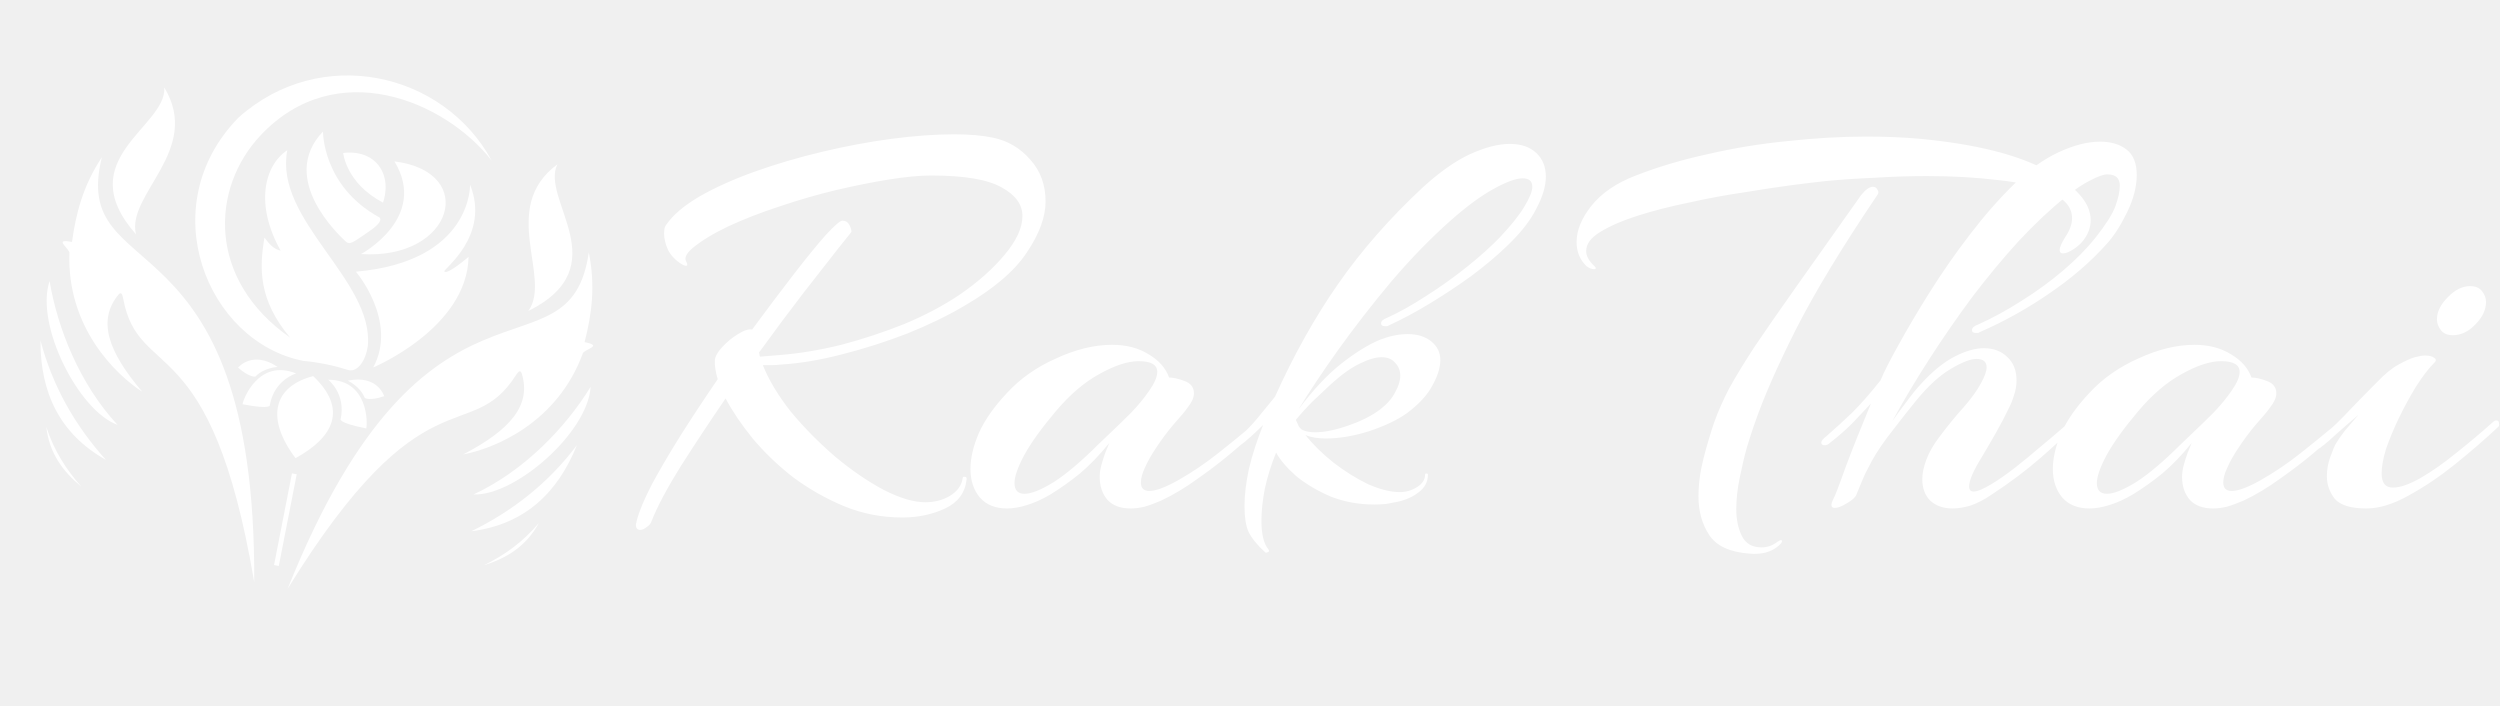
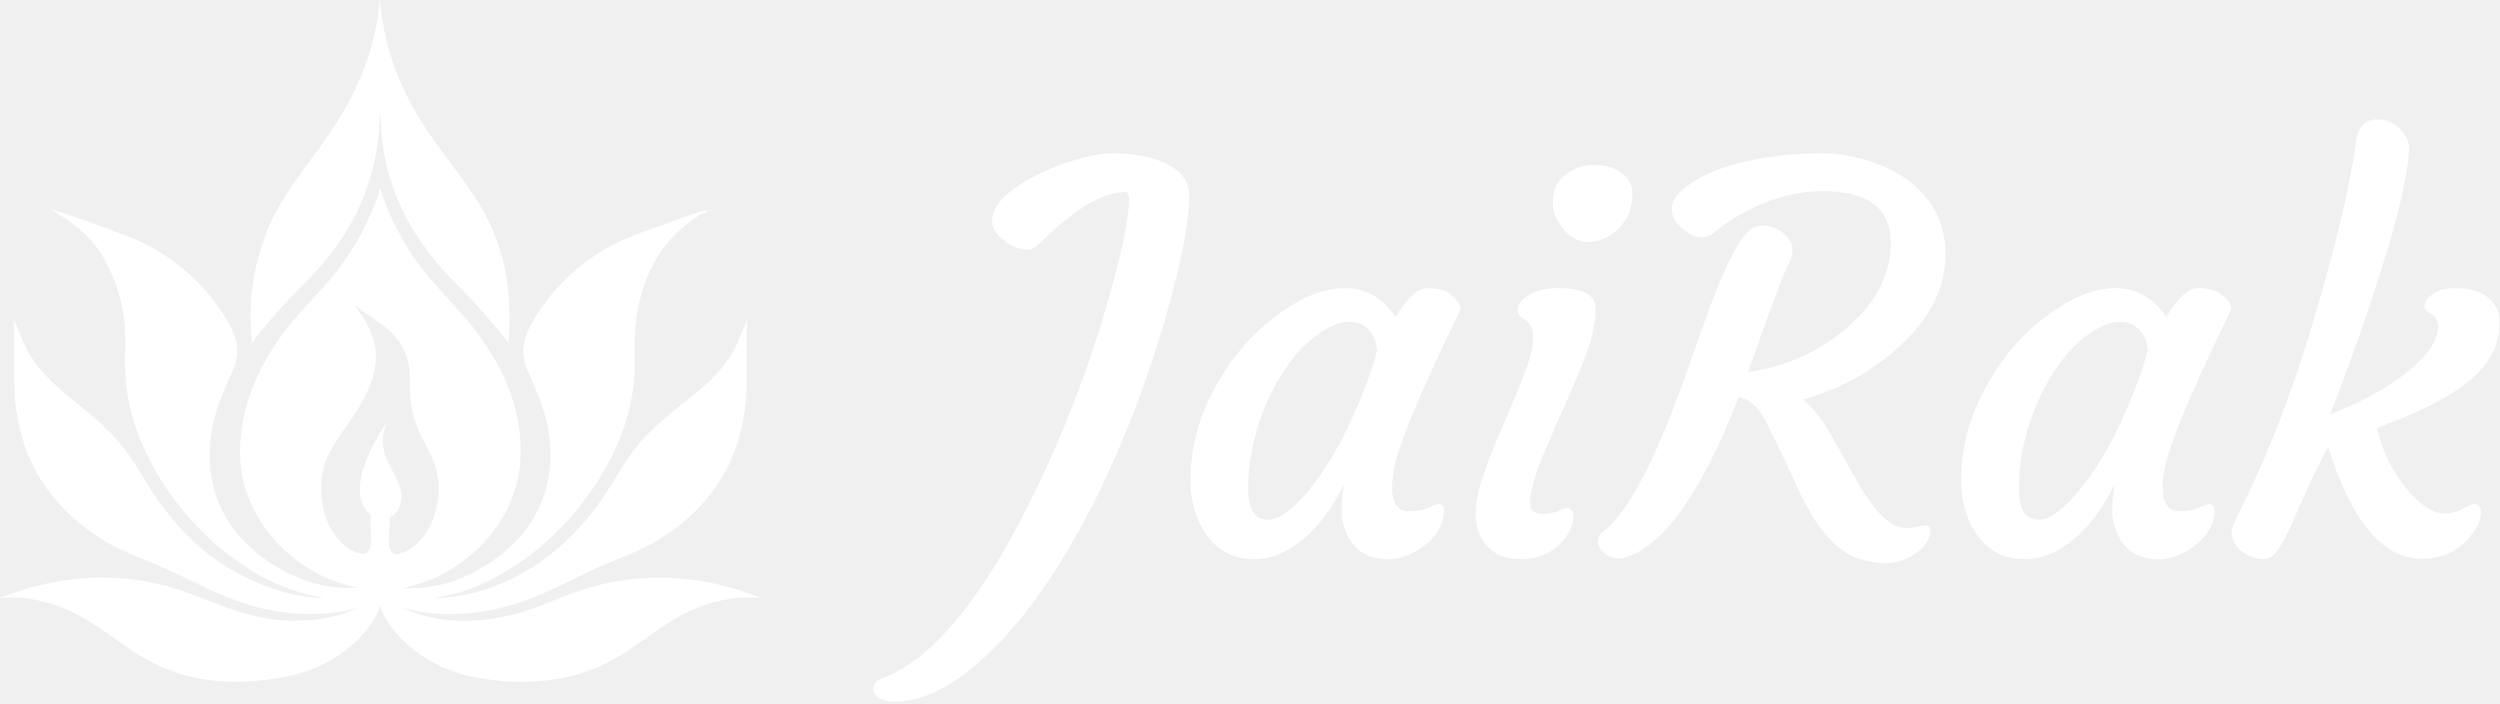
- <svg xmlns="http://www.w3.org/2000/svg" width="1329" height="375" viewBox="0 0 1329 375" fill="none">
-   <g clip-path="url(#clip0_80_301)">
-     <path fill-rule="evenodd" clip-rule="evenodd" d="M261.361 85.335C236.219 53.326 178.595 29.463 138.624 71.836C111.981 100.061 110.009 148.548 154.23 179.479C137.329 159.35 137.83 142.623 140.576 126.335C143.594 130.275 145.524 132.327 149.202 133.265C135.479 108.805 140.407 88.062 152.723 79.836C145.527 117.032 198.628 148.751 195.558 183.841C194.499 191.5 190.292 197.743 185.45 196.797C177.769 194.349 169.727 192.632 161.282 191.855C109.918 181.817 80.712 109.464 126.832 62.466C170.52 23.442 235.802 38.313 261.361 85.335Z" fill="white" />
-     <path fill-rule="evenodd" clip-rule="evenodd" d="M171.707 69.925C171.707 69.925 171.359 98.919 201.621 115.54C201.621 115.54 204.868 117.195 195.976 123.178C187.085 129.16 186.011 130.553 183.378 127.999C180.745 125.445 147.631 95.083 171.707 69.925Z" fill="white" />
-     <path fill-rule="evenodd" clip-rule="evenodd" d="M182.442 81.347C182.442 81.347 183.958 97.448 203.592 107.695C203.592 107.695 208.016 96.614 201.205 87.854C194.379 79.164 182.442 81.347 182.442 81.347Z" fill="white" />
-     <path fill-rule="evenodd" clip-rule="evenodd" d="M209.693 85.798C254.56 91.435 240.732 138.334 191.907 135.056C191.991 134.999 227.872 115.79 209.693 85.798Z" fill="white" />
-     <path fill-rule="evenodd" clip-rule="evenodd" d="M249.892 98.17C249.892 98.17 251.097 138.976 189.2 144.432C189.2 144.432 211.668 170.747 198.414 195.325C198.414 195.325 248.309 174.485 249.095 136.545C249.095 136.545 237.626 146.394 236.215 144.298C235.495 143.137 260.81 125.433 249.892 98.17Z" fill="white" />
-     <path fill-rule="evenodd" clip-rule="evenodd" d="M166.478 199.936C145.834 205.297 140.732 221.708 157.08 243.549C177.629 232.342 184.797 217.282 166.478 199.936Z" fill="white" />
-     <path fill-rule="evenodd" clip-rule="evenodd" d="M174.479 201.864C174.479 201.864 183.906 209.169 181.133 222.611C181.133 222.611 178.913 224.654 194.701 227.739C195.432 225.115 195.89 201.897 174.479 201.864Z" fill="white" />
-     <path fill-rule="evenodd" clip-rule="evenodd" d="M184.871 202.365C184.871 202.365 191.376 205.239 193.928 211.565C193.928 211.565 196.502 213.306 204.244 210.594C204.188 210.511 200.673 199.044 184.871 202.365Z" fill="white" />
-     <path fill-rule="evenodd" clip-rule="evenodd" d="M157.428 198.531C157.428 198.531 145.944 201.75 143.452 215.247C143.452 215.247 144.74 217.975 128.952 214.89C129.262 212.183 137.509 190.487 157.428 198.531Z" fill="white" />
-     <path fill-rule="evenodd" clip-rule="evenodd" d="M147.611 195.083C147.611 195.083 140.503 195.296 135.757 200.196C135.757 200.196 132.717 200.84 126.565 195.413C126.649 195.357 134.222 186.057 147.611 195.083Z" fill="white" />
-     <path fill-rule="evenodd" clip-rule="evenodd" d="M296.299 87.356C287.086 106.168 328.537 141.582 280.841 165.329C293.691 147.664 264.964 110.512 296.299 87.356Z" fill="white" />
-     <path fill-rule="evenodd" clip-rule="evenodd" d="M313.01 134.178C302.629 205.932 227.194 127.458 152.901 313.019C225.42 195.431 249.795 237.706 274.234 199.509C275.168 198.089 276.575 196.106 277.343 198.514C282.578 215.342 271.418 228.457 246.195 241.591C262.615 238.463 296.348 225.026 309.937 187.549C312.226 185.156 320.297 183.747 310.754 181.881C314.531 167.397 316.637 152.149 313.01 134.178Z" fill="white" />
-     <path fill-rule="evenodd" clip-rule="evenodd" d="M313.985 205.602C312.467 230.143 273.622 263.776 251.729 262.848C278.652 250.338 300.718 227.264 313.985 205.602Z" fill="white" />
-     <path fill-rule="evenodd" clip-rule="evenodd" d="M306.677 236.659C296.331 262.388 278.54 278.868 250.526 282.424C272.675 271.603 291.622 256.66 306.677 236.659Z" fill="white" />
-     <path fill-rule="evenodd" clip-rule="evenodd" d="M286.417 278.076C279.699 290.457 269.295 296.726 257.267 300.494C268.068 295.176 277.951 288.221 286.417 278.076Z" fill="white" />
-     <path fill-rule="evenodd" clip-rule="evenodd" d="M87.332 46.516C88.785 67.412 36.98 84.602 72.296 124.571C66.972 103.355 107.573 79.752 87.332 46.516Z" fill="white" />
-     <path fill-rule="evenodd" clip-rule="evenodd" d="M54.152 83.588C36.754 153.97 136.183 109.671 135.148 309.55C112.235 173.311 73.738 203.298 65.478 158.71C65.148 157.043 64.591 154.676 62.973 156.618C51.787 170.238 57.188 186.589 75.611 208.252C61.577 199.173 35.385 174.024 36.905 134.188C35.685 131.109 28.739 126.766 38.282 128.631C40.306 113.803 44.026 98.871 54.152 83.588Z" fill="white" />
-     <path fill-rule="evenodd" clip-rule="evenodd" d="M26.357 149.389C18.524 172.696 41.849 218.479 62.48 225.862C42.318 204.15 30.563 174.466 26.357 149.389Z" fill="white" />
-     <path fill-rule="evenodd" clip-rule="evenodd" d="M21.505 180.926C21.404 208.657 31.681 230.622 56.295 244.465C39.78 226.087 27.852 205.11 21.505 180.926Z" fill="white" />
-     <path fill-rule="evenodd" clip-rule="evenodd" d="M24.612 226.91C26.174 240.909 33.453 250.634 43.177 258.653C35.243 249.673 28.636 239.496 24.612 226.91Z" fill="white" />
-     <path d="M157.735 252.126L155.209 251.632L145.68 300.391L148.206 300.885L157.735 252.126Z" fill="white" />
-   </g>
-   <path d="M340.426 281.7C338.826 281.7 338.026 280.8 338.026 279C338.026 278.6 338.126 278.2 338.326 277.8C338.326 277.4 338.426 276.9 338.626 276.3C339.826 271.7 342.426 265.5 346.426 257.7C350.626 249.9 355.726 241.2 361.726 231.6C367.926 221.8 374.526 211.8 381.526 201.6C380.326 197.4 379.826 194 380.026 191.4C380.226 189.4 381.526 187.1 383.926 184.5C386.526 181.7 389.326 179.4 392.326 177.6C395.526 175.6 398.026 174.8 399.826 175.2C407.626 164.6 414.926 154.9 421.726 146.1C428.526 137.3 434.226 130.3 438.826 125.1C443.626 119.9 446.626 117.3 447.826 117.3C449.426 117.3 450.626 118 451.426 119.4C452.226 120.8 452.626 122.1 452.626 123.3C452.626 123.3 450.226 126.3 445.426 132.3C440.826 138.1 434.726 145.9 427.126 155.7C419.726 165.3 411.826 175.9 403.426 187.5C403.626 187.7 403.726 188 403.726 188.4C403.726 188.8 403.826 189.2 404.026 189.6L414.826 188.7C425.026 187.9 435.826 186.1 447.226 183.3C458.626 180.3 469.826 176.6 480.826 172.2C491.826 167.6 501.626 162.4 510.226 156.6C519.826 150 527.726 143 533.926 135.6C540.326 128 543.526 121.1 543.526 114.9C543.526 108.7 539.826 103.6 532.426 99.6C525.026 95.4 512.526 93.3 494.926 93.3C488.926 93.3 481.526 94 472.726 95.4C463.926 96.8 454.426 98.7 444.226 101.1C434.226 103.5 424.226 106.4 414.226 109.8C404.426 113 395.426 116.5 387.226 120.3C379.226 124.1 372.826 128 368.026 132C364.826 134.8 363.726 137.1 364.726 138.9C365.126 139.5 365.326 140.1 365.326 140.7C365.326 141.1 365.126 141.3 364.726 141.3C364.126 141.3 363.326 141 362.326 140.4C359.126 138.4 356.726 135.9 355.126 132.9C353.726 129.7 353.026 126.8 353.026 124.2C353.026 121.8 353.426 120.2 354.226 119.4C357.826 114.2 363.726 109.2 371.926 104.4C380.326 99.6 390.126 95.2 401.326 91.2C412.526 87.2 424.426 83.7 437.026 80.7C449.626 77.7 461.926 75.4 473.926 73.8C486.126 72.2 497.226 71.4 507.226 71.4C515.426 71.4 522.326 72 527.926 73.2C535.726 74.8 542.326 78.7 547.726 84.9C553.126 90.9 555.826 98.3 555.826 107.1C555.826 115.3 552.526 124.3 545.926 134.1C539.526 143.9 528.426 153.4 512.626 162.6C503.826 167.8 493.726 172.7 482.326 177.3C470.926 181.7 459.326 185.4 447.526 188.4C435.926 191.4 425.126 193.2 415.126 193.8C413.526 194 411.926 194.1 410.326 194.1C408.726 194.1 407.126 194.1 405.526 194.1C408.726 202.1 413.726 210.4 420.526 219C427.526 227.4 435.326 235.3 443.926 242.7C452.526 249.9 461.126 255.8 469.726 260.4C478.326 264.8 485.726 267 491.926 267C496.726 267 501.026 265.9 504.826 263.7C508.826 261.3 511.126 258.2 511.726 254.4C511.726 253.6 512.126 253.3 512.926 253.5C513.726 253.5 514.026 254 513.826 255C513.026 262 509.226 267.1 502.426 270.3C495.626 273.5 488.026 275.1 479.626 275.1C468.826 275.1 458.526 273.1 448.726 269.1C439.126 265.1 430.126 260 421.726 253.8C413.526 247.4 406.326 240.5 400.126 233.1C394.126 225.7 389.326 218.6 385.726 211.8C377.126 224.4 369.126 236.5 361.726 248.1C354.526 259.7 349.426 269.3 346.426 276.9C346.026 278.3 345.126 279.4 343.726 280.2C342.526 281.2 341.426 281.7 340.426 281.7ZM535.4 270.3C529.2 270.3 524.4 268.4 521 264.6C517.6 260.6 515.9 255.5 515.9 249.3C515.9 243.5 517.4 237.1 520.4 230.1C523.6 223.1 528.6 216 535.4 208.8C542.4 201.2 551.1 195.1 561.5 190.5C571.9 185.7 581.8 183.3 591.2 183.3C598.8 183.3 605.3 185 610.7 188.4C616.1 191.6 619.7 195.7 621.5 200.7C623.7 200.7 626.4 201.3 629.6 202.5C633 203.7 634.7 205.9 634.7 209.1C634.7 211.3 633.6 213.8 631.4 216.6C630 218.6 627.5 221.6 623.9 225.6C620.5 229.6 617.3 233.9 614.3 238.5C611.9 242.1 610 245.5 608.6 248.7C607.2 251.7 606.5 254.3 606.5 256.5C606.5 259.5 608 261 611 261C614.4 261 619.5 259.1 626.3 255.3C633.7 251.1 640.8 246.3 647.6 240.9C654.4 235.5 659.7 231.2 663.5 228C664.5 227.2 665.2 226.8 665.6 226.8C666.4 226.8 666.8 227.3 666.8 228.3C666.8 229.5 666.3 230.6 665.3 231.6C663.5 233.2 660 236.2 654.8 240.6C649.6 245 643.6 249.6 636.8 254.4C630.2 259.2 623.7 263.1 617.3 266.1C614.1 267.5 611.1 268.6 608.3 269.4C605.7 270 603.3 270.3 601.1 270.3C595.7 270.3 591.6 268.8 588.8 265.8C586 262.6 584.6 258.5 584.6 253.5C584.6 251.5 584.9 249.4 585.5 247.2C586.1 245 586.8 242.8 587.6 240.6L589.7 235.5C584.5 241.9 579.3 247.3 574.1 251.7C568.9 255.9 563.7 259.6 558.5 262.8C554.1 265.4 549.9 267.3 545.9 268.5C542.1 269.7 538.6 270.3 535.4 270.3ZM544.7 262.5C548.3 262.5 553.5 260.4 560.3 256.2C567.1 251.8 575 245.1 584 236.1C585.2 234.9 587.4 232.8 590.6 229.8C594 226.6 597.6 223.1 601.4 219.3C605.2 215.3 608.4 211.4 611 207.6C613.8 203.6 615.2 200.3 615.2 197.7C615.2 193.9 611.9 192 605.3 192C599.5 192 592.5 194.3 584.3 198.9C576.3 203.3 568.6 209.9 561.2 218.7C553.6 227.7 548 235.5 544.4 242.1C541 248.5 539.3 253.4 539.3 256.8C539.3 260.6 541.1 262.5 544.7 262.5ZM672.676 293.7C668.276 289.7 665.276 286 663.676 282.6C662.276 279.4 661.576 274.9 661.576 269.1C661.576 263.1 662.376 256.4 663.976 249C665.776 241.6 668.276 233.9 671.476 225.9C669.476 227.9 667.376 229.9 665.176 231.9C662.976 233.9 660.776 235.7 658.576 237.3C657.976 237.9 657.376 238.2 656.776 238.2C656.176 238.2 655.876 237.9 655.876 237.3C655.876 235.9 657.076 234 659.476 231.6C662.676 228.8 665.676 225.7 668.476 222.3C671.276 218.9 674.376 215.1 677.776 210.9C687.776 188.7 698.976 168.7 711.376 150.9C723.776 133.1 738.776 116 756.376 99.6C765.376 91.4 773.776 85.5 781.576 81.9C789.576 78.3 796.576 76.5 802.576 76.5C808.576 76.5 813.276 78.1 816.676 81.3C820.076 84.5 821.776 88.7 821.776 93.9C821.776 98.9 820.076 104.6 816.676 111C813.476 117.4 808.176 124.1 800.776 131.1C795.576 136.1 789.376 141.3 782.176 146.7C774.976 151.9 767.576 156.8 759.976 161.4C752.376 166 745.276 169.8 738.676 172.8C738.276 173 737.876 173.2 737.476 173.4C737.076 173.4 736.676 173.4 736.276 173.4C734.876 173.4 734.176 172.9 734.176 171.9C734.176 170.7 735.276 169.7 737.476 168.9C743.676 166.1 750.476 162.3 757.876 157.5C765.476 152.7 772.776 147.5 779.776 141.9C786.776 136.3 792.676 131 797.476 126C803.476 119.6 807.776 114.2 810.376 109.8C813.176 105.2 814.576 101.7 814.576 99.3C814.576 96.3 812.876 94.8 809.476 94.8C805.876 94.8 800.676 96.7 793.876 100.5C787.276 104.1 779.676 109.7 771.076 117.3C760.476 126.7 749.976 137.5 739.576 149.7C729.376 161.9 719.976 174 711.376 186C702.976 197.8 695.976 208.3 690.376 217.5C698.176 207.1 705.776 199 713.176 193.2C720.576 187.4 727.376 183.2 733.576 180.6C738.776 178.6 743.676 177.6 748.276 177.6C753.476 177.6 757.676 178.9 760.876 181.5C764.076 184.1 765.676 187.4 765.676 191.4C765.676 195.4 764.276 199.9 761.476 204.9C758.876 209.9 754.376 214.8 747.976 219.6C742.976 223.2 736.276 226.4 727.876 229.2C719.676 231.8 711.976 233.1 704.776 233.1C700.576 233.1 696.976 232.5 693.976 231.3C697.976 236.3 702.976 241.2 708.976 246C714.976 250.6 721.076 254.4 727.276 257.4C733.676 260.2 739.276 261.6 744.076 261.6C747.476 261.6 750.576 260.7 753.376 258.9C756.176 257.1 757.576 254.9 757.576 252.3C757.576 251.9 757.776 251.7 758.176 251.7C758.776 251.7 759.076 251.9 759.076 252.3C759.076 256.1 757.476 259.2 754.276 261.6C751.276 264 747.576 265.7 743.176 266.7C741.176 267.1 739.076 267.5 736.876 267.9C734.876 268.1 732.776 268.2 730.576 268.2C722.376 268.2 714.676 266.8 707.476 264C700.476 261 694.376 257.4 689.176 253.2C684.176 248.8 680.576 244.6 678.376 240.6C675.776 247 673.776 253.4 672.376 259.8C671.176 266 670.576 271.7 670.576 276.9C670.576 283.9 671.776 288.9 674.176 291.9C674.776 292.7 674.776 293.2 674.176 293.4C673.576 293.8 673.076 293.9 672.676 293.7ZM699.076 229.8C704.076 229.8 709.976 228.6 716.776 226.2C723.776 223.8 729.476 220.9 733.876 217.5C737.476 214.7 740.076 211.7 741.676 208.5C743.476 205.3 744.376 202.4 744.376 199.8C744.376 197 743.476 194.7 741.676 192.9C740.076 190.9 737.676 189.9 734.476 189.9C731.276 189.9 727.476 191 723.076 193.2C718.676 195.2 713.576 198.8 707.776 204C704.576 207 701.276 210.1 697.876 213.3C694.676 216.5 691.676 219.8 688.876 223.2C689.276 224.2 689.776 225.3 690.376 226.5C690.976 227.5 691.676 228.2 692.476 228.6C693.276 229 694.276 229.3 695.476 229.5C696.676 229.7 697.876 229.8 699.076 229.8ZM847.41 143.1C846.21 143.1 844.91 142.6 843.51 141.6C839.91 138.2 838.11 133.9 838.11 128.7C838.11 122.5 840.71 116.1 845.91 109.5C851.31 102.7 859.21 97.3 869.61 93.3C881.41 88.7 894.21 84.9 908.01 81.9C921.81 78.7 935.91 76.4 950.31 75C964.91 73.4 978.91 72.6 992.31 72.6C997.31 72.6 1002.21 72.7 1007.01 72.9C1011.81 73.1 1016.41 73.4 1020.81 73.8C1050.21 76.6 1072.61 82.2 1088.01 90.6C1103.61 99 1111.41 107.8 1111.41 117C1111.41 120.8 1110.11 124.4 1107.51 127.8C1106.31 129.4 1104.51 131 1102.11 132.6C1099.91 134 1098.11 134.7 1096.71 134.7C1095.51 134.7 1094.91 134.1 1094.91 132.9C1094.91 131.5 1095.91 129.2 1097.91 126C1100.31 122.4 1101.51 119.1 1101.51 116.1C1101.51 110.3 1097.81 105.8 1090.41 102.6C1083.21 99.2 1073.71 96.9 1061.91 95.7C1050.31 94.3 1037.81 93.6 1024.41 93.6C1015.21 93.6 1005.91 93.9 996.51 94.5C987.11 94.9 978.31 95.5 970.11 96.3C966.31 96.7 960.51 97.4 952.71 98.4C945.11 99.4 936.51 100.7 926.91 102.3C917.31 103.7 907.61 105.5 897.81 107.7C888.01 109.7 879.01 112 870.81 114.6C862.61 117.2 855.91 120.1 850.71 123.3C845.71 126.3 843.21 129.7 843.21 133.5C843.21 136.1 844.71 138.8 847.71 141.6C848.11 142 848.31 142.3 848.31 142.5C848.31 142.9 848.01 143.1 847.41 143.1ZM929.91 294.3C919.51 293.5 912.41 290.2 908.61 284.4C904.81 278.6 902.91 271.8 902.91 264C902.91 257.4 903.81 250.6 905.61 243.6C907.41 236.6 909.31 230.2 911.31 224.4C913.31 218.8 915.91 212.9 919.11 206.7C922.51 200.5 927.01 193.1 932.61 184.5C938.41 175.9 945.91 165.1 955.11 152.1C964.31 139.1 975.71 123 989.31 103.8C991.71 100.8 993.81 99.3 995.61 99.3C996.81 99.3 997.61 99.8 998.01 100.8C998.61 101.6 998.71 102.4 998.31 103.2C979.51 131 965.01 154.9 954.81 174.9C944.81 194.7 937.41 211.6 932.61 225.6C931.61 228.4 930.31 232.4 928.71 237.6C927.31 242.6 926.01 248.1 924.81 254.1C923.61 259.9 923.01 265.4 923.01 270.6C923.01 276.2 924.01 281 926.01 285C928.01 289 931.51 291 936.51 291C939.51 291 942.31 290 944.91 288C945.91 287.4 946.51 287.1 946.71 287.1C947.11 287.1 947.31 287.3 947.31 287.7C947.31 288.3 946.71 289.1 945.51 290.1C941.71 293.5 936.51 294.9 929.91 294.3ZM1038.09 270.3C1033.09 270.3 1029.09 268.9 1026.09 266.1C1023.29 263.3 1021.89 259.5 1021.89 254.7C1021.89 251.7 1022.59 248.3 1023.99 244.5C1025.39 240.7 1027.59 236.8 1030.59 232.8C1035.19 226.6 1039.59 221.2 1043.79 216.6C1047.99 211.8 1051.09 207.5 1053.09 203.7C1055.09 200.1 1056.09 197.3 1056.09 195.3C1056.09 192.3 1054.29 190.8 1050.69 190.8C1047.49 190.8 1042.89 192.6 1036.89 196.2C1031.09 199.6 1024.99 205.2 1018.59 213C1014.99 217.4 1010.89 222.6 1006.29 228.6C1001.69 234.4 997.995 239.8 995.195 244.8C993.995 247 992.795 249.3 991.595 251.7C990.595 253.9 988.995 257.7 986.795 263.1C986.195 264.5 984.495 266 981.695 267.6C979.095 269.2 976.995 270 975.395 270C974.195 270 973.595 269.5 973.595 268.5C973.595 267.7 973.895 266.7 974.495 265.5C975.495 263.7 977.695 258 981.095 248.4C984.695 238.8 989.195 227.5 994.595 214.5C991.595 217.7 988.295 221.2 984.695 225C981.095 228.6 977.095 232.1 972.695 235.5C971.895 236.3 970.995 236.7 969.995 236.7C968.795 236.7 968.195 236.2 968.195 235.2C968.195 234.4 969.095 233.3 970.895 231.9C975.495 227.9 980.095 223.7 984.695 219.3C989.295 214.7 994.295 209 999.695 202.2C1001.49 197.8 1004.69 191.5 1009.29 183.3C1013.89 174.9 1019.39 165.6 1025.79 155.4C1032.19 145.2 1039.29 135 1047.09 124.8C1054.89 114.6 1062.89 105.5 1071.09 97.5C1078.49 90.3 1086.19 84.8 1094.19 81C1102.39 77.2 1109.79 75.3 1116.39 75.3C1122.19 75.3 1126.89 76.7 1130.49 79.5C1134.09 82.3 1135.89 86.8 1135.89 93C1135.89 99.2 1134.19 105.8 1130.79 112.8C1127.39 119.8 1123.79 125.4 1119.99 129.6C1111.39 139.2 1101.19 148 1089.39 156C1077.79 164 1065.59 170.8 1052.79 176.4C1052.39 176.6 1051.99 176.8 1051.59 177C1051.19 177 1050.79 177 1050.39 177C1048.99 177 1048.29 176.5 1048.29 175.5C1048.29 174.3 1049.39 173.3 1051.59 172.5C1059.19 169.1 1066.89 164.9 1074.69 159.9C1082.69 154.9 1090.09 149.5 1096.89 143.7C1103.69 137.9 1109.39 132.1 1113.99 126.3C1119.39 119.5 1122.89 114 1124.49 109.8C1126.09 105.4 1126.89 101.7 1126.89 98.7C1126.89 94.7 1124.69 92.7 1120.29 92.7C1118.29 92.7 1115.39 93.7 1111.59 95.7C1107.79 97.5 1103.29 100.5 1098.09 104.7C1090.09 111.1 1081.79 118.9 1073.19 128.1C1064.79 137.3 1056.49 147.3 1048.29 158.1C1040.29 168.9 1032.69 179.9 1025.49 191.1C1018.29 202.3 1011.79 213.2 1005.99 223.8C1008.39 220.4 1010.89 217 1013.49 213.6C1016.09 210 1018.69 206.8 1021.29 204C1027.29 197.4 1033.19 192.6 1038.99 189.6C1044.79 186.6 1049.99 185.1 1054.59 185.1C1059.79 185.1 1063.99 186.7 1067.19 189.9C1070.39 192.9 1071.99 197 1071.99 202.2C1071.99 205 1071.49 207.8 1070.49 210.6C1069.69 213.2 1068.69 215.6 1067.49 217.8C1065.89 221.2 1063.79 225.2 1061.19 229.8C1058.59 234.4 1056.09 238.7 1053.69 242.7C1049.09 250.1 1046.79 255.4 1046.79 258.6C1046.79 260.4 1047.59 261.3 1049.19 261.3C1051.19 261.3 1054.49 259.9 1059.09 257.1C1062.69 254.9 1066.69 252.1 1071.09 248.7C1075.69 245.1 1080.19 241.4 1084.59 237.6C1089.19 233.8 1093.09 230.5 1096.29 227.7C1099.69 224.7 1101.89 222.7 1102.89 221.7C1104.09 220.5 1104.99 219.9 1105.59 219.9C1106.19 219.9 1106.49 220.2 1106.49 220.8C1106.49 221.8 1105.79 223.2 1104.39 225C1099.19 230.4 1092.69 236.5 1084.89 243.3C1077.09 250.1 1068.29 256.7 1058.49 263.1C1054.69 265.7 1050.99 267.6 1047.39 268.8C1043.99 269.8 1040.89 270.3 1038.09 270.3ZM1110.79 270.3C1104.59 270.3 1099.79 268.4 1096.39 264.6C1092.99 260.6 1091.29 255.5 1091.29 249.3C1091.29 243.5 1092.79 237.1 1095.79 230.1C1098.99 223.1 1103.99 216 1110.79 208.8C1117.79 201.2 1126.49 195.1 1136.89 190.5C1147.29 185.7 1157.19 183.3 1166.59 183.3C1174.19 183.3 1180.69 185 1186.09 188.4C1191.49 191.6 1195.09 195.7 1196.89 200.7C1199.09 200.7 1201.79 201.3 1204.99 202.5C1208.39 203.7 1210.09 205.9 1210.09 209.1C1210.09 211.3 1208.99 213.8 1206.79 216.6C1205.39 218.6 1202.89 221.6 1199.29 225.6C1195.89 229.6 1192.69 233.9 1189.69 238.5C1187.29 242.1 1185.39 245.5 1183.99 248.7C1182.59 251.7 1181.89 254.3 1181.89 256.5C1181.89 259.5 1183.39 261 1186.39 261C1189.79 261 1194.89 259.1 1201.69 255.3C1209.09 251.1 1216.19 246.3 1222.99 240.9C1229.79 235.5 1235.09 231.2 1238.89 228C1239.89 227.2 1240.59 226.8 1240.99 226.8C1241.79 226.8 1242.19 227.3 1242.19 228.3C1242.19 229.5 1241.69 230.6 1240.69 231.6C1238.89 233.2 1235.39 236.2 1230.19 240.6C1224.99 245 1218.99 249.6 1212.19 254.4C1205.59 259.2 1199.09 263.1 1192.69 266.1C1189.49 267.5 1186.49 268.6 1183.69 269.4C1181.09 270 1178.69 270.3 1176.49 270.3C1171.09 270.3 1166.99 268.8 1164.19 265.8C1161.39 262.6 1159.99 258.5 1159.99 253.5C1159.99 251.5 1160.29 249.4 1160.89 247.2C1161.49 245 1162.19 242.8 1162.99 240.6L1165.09 235.5C1159.89 241.9 1154.69 247.3 1149.49 251.7C1144.29 255.9 1139.09 259.6 1133.89 262.8C1129.49 265.4 1125.29 267.3 1121.29 268.5C1117.49 269.7 1113.99 270.3 1110.79 270.3ZM1120.09 262.5C1123.69 262.5 1128.89 260.4 1135.69 256.2C1142.49 251.8 1150.39 245.1 1159.39 236.1C1160.59 234.9 1162.79 232.8 1165.99 229.8C1169.39 226.6 1172.99 223.1 1176.79 219.3C1180.59 215.3 1183.79 211.4 1186.39 207.6C1189.19 203.6 1190.59 200.3 1190.59 197.7C1190.59 193.9 1187.29 192 1180.69 192C1174.89 192 1167.89 194.3 1159.69 198.9C1151.69 203.3 1143.99 209.9 1136.59 218.7C1128.99 227.7 1123.39 235.5 1119.79 242.1C1116.39 248.5 1114.69 253.4 1114.69 256.8C1114.69 260.6 1116.49 262.5 1120.09 262.5ZM1303.87 178.2C1301.07 178.2 1298.97 177.3 1297.57 175.5C1296.17 173.7 1295.47 171.8 1295.47 169.8C1295.47 165.8 1297.37 161.9 1301.17 158.1C1304.97 154.1 1308.97 152.1 1313.17 152.1C1315.97 152.1 1318.07 153 1319.47 154.8C1320.87 156.6 1321.57 158.5 1321.57 160.5C1321.57 164.7 1319.67 168.7 1315.87 172.5C1312.27 176.3 1308.27 178.2 1303.87 178.2ZM1257.97 270.3C1249.77 270.3 1244.17 268.6 1241.17 265.2C1238.37 261.6 1236.97 257.6 1236.97 253.2C1236.97 249.6 1237.57 246.2 1238.77 243C1239.97 239.6 1240.97 237.2 1241.77 235.8C1242.97 233.8 1244.57 231.5 1246.57 228.9C1248.77 226.3 1251.17 223.5 1253.77 220.5C1249.77 223.9 1245.97 227.2 1242.37 230.4C1238.97 233.6 1236.17 236 1233.97 237.6C1233.37 238.2 1232.77 238.5 1232.17 238.5C1231.37 238.5 1230.97 238 1230.97 237C1230.97 235.4 1232.07 233.8 1234.27 232.2C1239.47 227.8 1244.47 223 1249.27 217.8C1254.27 212.6 1258.97 207.8 1263.37 203.4C1267.77 198.8 1271.67 195.6 1275.07 193.8C1278.67 191.8 1281.57 190.5 1283.77 189.9C1285.97 189.3 1287.77 189 1289.17 189C1291.37 189 1292.97 189.4 1293.97 190.2C1294.97 190.8 1295.17 191.5 1294.57 192.3C1291.17 195.7 1287.77 200.1 1284.37 205.5C1281.17 210.7 1278.17 216.2 1275.37 222C1272.57 227.8 1270.27 233.3 1268.47 238.5C1266.87 243.7 1266.07 248.1 1266.07 251.7C1266.07 256.7 1268.07 259.2 1272.07 259.2C1275.87 259.2 1280.77 257.5 1286.77 254.1C1292.97 250.5 1299.37 246 1305.97 240.6C1312.77 235.2 1319.07 229.9 1324.87 224.7C1325.67 223.9 1326.37 223.5 1326.97 223.5C1327.97 223.5 1328.47 224 1328.47 225C1328.67 226 1328.47 226.7 1327.87 227.1C1321.27 233.3 1313.77 239.8 1305.37 246.6C1297.17 253.2 1288.87 258.8 1280.47 263.4C1272.27 268 1264.77 270.3 1257.97 270.3Z" fill="white" />
-   <defs>
-     <clipPath id="clip0_80_301">
-       <rect width="295" height="277" fill="white" transform="translate(53.1304 11.28) rotate(11.0583)" />
-     </clipPath>
-   </defs>
+ <svg xmlns="http://www.w3.org/2000/svg" width="1177" height="331" viewBox="0 0 1177 331" fill="none">
+   <path d="M118.389 161.526C119.551 160.692 120.08 159.281 120.994 158.225C124.562 153.755 128.311 149.44 132.084 145.151C140.743 135.546 150.684 127.042 158.082 116.35C171.696 97.744 179.212 74.723 178.752 51.648C178.826 53.5 179.144 55.334 179.293 57.18C179.728 68.669 181.829 80.151 186.013 90.874C190.34 102.213 196.668 112.75 204.408 122.088C210.575 129.939 218.122 136.529 224.724 143.989C229.827 149.745 234.944 155.508 239.475 161.731C240.258 149.229 240.178 136.517 237.144 124.289C234.502 112.682 229.56 101.648 222.927 91.782C215.629 80.741 206.969 70.67 199.832 59.518C193.666 50.031 188.419 39.867 184.894 29.094C181.624 19.701 179.852 9.859 178.746 0C177.235 20.428 169.719 40.153 158.728 57.336C147.799 74.91 132.855 90.122 125.357 109.704C120.005 123.666 117.288 138.692 118.065 153.655C118.097 156.279 118.631 158.896 118.389 161.526Z" fill="white" />
+   <path d="M286.006 274.518C275.923 276.538 266.343 280.362 256.863 284.247C247.656 287.902 238.064 290.799 228.167 291.732C215.162 293.168 201.517 291.924 189.612 286.205C211.544 292.229 235.18 288.493 255.707 279.367C267.195 274.406 278.124 268.227 289.799 263.676C299.13 260.033 308.318 255.8 316.449 249.882C325.681 243.286 333.675 234.918 339.637 225.252C346.494 213.975 350.174 200.932 351.194 187.821C352.064 175.357 351.225 162.849 351.71 150.373C349.117 157.174 346.587 164.124 342.254 170.061C334.838 180.449 324.033 187.579 314.404 195.711C306.173 202.369 298.956 210.301 293.323 219.271C287.859 228.174 282.513 237.237 275.6 245.114C261.376 262.048 241.943 275.059 220.173 279.746C215.032 280.772 209.766 281.723 204.513 281.375C220.111 279.603 234.378 272.1 247.066 263.204C265.299 250.05 279.914 232.059 289.525 211.774C295.549 198.869 298.974 184.67 298.875 170.397C298.912 164.199 298.589 157.976 299.36 151.809C300.671 139.68 304.638 127.713 311.662 117.674C316.785 110.444 323.748 104.725 331.22 100.062C331.618 100.211 332.022 100.361 332.432 100.503C332.463 100.218 332.525 99.646 332.556 99.36C333.246 99.055 333.924 98.738 334.602 98.396C323.698 101.194 313.266 105.533 302.648 109.213C294.61 112.116 286.759 115.659 279.697 120.521C268.731 127.807 259.462 137.536 252.387 148.62C249.584 153.176 247.022 158.1 246.469 163.502C245.984 167.754 247.184 171.976 248.968 175.799C253.724 186.298 258.206 197.234 258.939 208.871C260.108 222.249 256.875 236.15 249.104 247.19C241.694 257.939 230.828 265.902 219.066 271.335C209.927 275.587 199.77 277.285 189.73 276.912C195.107 275.351 200.634 274.114 205.7 271.628C218.836 265.305 230.318 255.166 237.374 242.329C242.832 232.612 245.58 221.367 245.076 210.22C244.709 195.878 240.239 181.798 233.016 169.458C227.794 160.083 221.043 151.672 213.819 143.784C207.012 136.448 200.217 129.044 194.523 120.795C187.852 110.792 182.388 99.919 178.944 88.375C178.279 92.484 176.395 96.245 174.822 100.062C169.122 113.546 160.916 125.904 150.957 136.615C142.714 145.468 134.421 154.395 127.98 164.69C121.136 175.463 116.107 187.492 114.105 200.136C112.078 211.525 112.744 223.542 117.008 234.365C125.438 255.744 145.294 272.18 167.841 276.544C164.577 277.178 161.208 276.731 157.926 276.482C147.998 275.581 138.549 271.764 130.007 266.76C121.329 261.426 113.434 254.544 107.82 245.984C99.72 233.756 97.202 218.326 99.515 203.966C101.044 193.87 105.066 184.421 109.256 175.189C111.519 170.521 112.464 165.087 111.034 160.027C109.007 153.133 104.849 147.121 100.522 141.483C90.631 128.515 77.247 118.314 62.178 112.116C49.534 107.012 36.678 102.418 23.648 98.39C33.172 103.953 42.484 110.742 48.191 120.409C55.949 133.302 59.573 148.582 58.958 163.589C58.796 170.204 58.815 176.856 59.698 183.433C61.544 197.072 66.629 210.089 73.412 222.013C85.173 242.229 102.083 259.679 122.622 271.024C131.985 276.321 142.304 279.709 152.847 281.717C136.218 281.132 120.08 275.245 106.036 266.492C94.672 259.362 84.987 249.757 76.961 239.052C70.906 231.176 66.337 222.305 60.68 214.161C55.041 206.067 47.774 199.297 40.159 193.106C31.574 186.019 22.467 179.23 16.002 170.023C11.78 164.031 9.412 157.018 6.478 150.373C7.137 163.079 6.08 175.823 7.149 188.505C8.367 202.362 12.651 216.088 20.44 227.676C26.775 237.119 35.043 245.232 44.449 251.597C52.487 257.248 61.637 260.953 70.695 264.621C77.751 267.499 84.657 270.726 91.471 274.139C102.953 279.815 114.876 284.918 127.527 287.305C141.085 289.867 155.265 289.836 168.625 286.168C158.74 290.855 147.656 292.409 136.802 292.229C125.09 292.005 113.695 288.748 102.828 284.576C93.174 280.797 83.507 276.874 73.337 274.667C48.962 269.122 23.057 272.212 0 281.512C10.083 280.58 20.359 282.451 29.721 286.237C40.862 290.644 50.298 298.179 60.096 304.887C69.912 311.75 81.008 316.99 92.82 319.253C106.689 322.019 121.043 321.274 134.856 318.55C149.31 315.74 163.074 308.287 172.417 296.78C175.177 293.317 177.801 289.588 178.851 285.217C181.164 291.39 184.968 296.948 189.755 301.48C198.689 310.338 210.388 316.138 222.666 318.663C243.398 322.79 265.828 321.895 285.024 312.402C300.361 305.135 312.383 292.248 328.348 286.144C337.779 282.227 348.111 280.748 358.268 281.456C335.528 272.311 310.065 269.228 286.006 274.518ZM184.95 260.388C182.942 258.815 183.078 255.993 183.122 253.699C183.346 250.292 183.421 246.873 183.613 243.466C183.974 243.292 184.695 242.944 185.056 242.77C187.728 240.631 188.978 237.113 188.984 233.762C188.891 230.312 187.53 227.073 186.038 224.02C183.818 219.575 180.921 215.249 180.436 210.176C179.87 206.34 180.617 202.443 182.09 198.887C177.042 206.359 172.554 214.385 170.309 223.181C168.861 229.565 168.786 237.442 174.139 242.104L174.599 242.533C174.17 246.661 174.698 250.789 174.686 254.917C174.63 256.937 174.164 259.361 172.268 260.468C169.502 261.164 166.772 259.852 164.46 258.454C158.125 254.276 153.991 247.32 152.338 240.003C150.28 231.194 150.727 221.534 154.998 213.433C159.99 203.599 167.773 195.455 172.417 185.415C175.749 178.689 177.856 171.067 176.632 163.533C175.96 158.709 173.828 154.239 171.404 150.074C170.117 147.892 168.246 146.089 167.245 143.746C172.641 147.873 178.509 151.392 183.595 155.936C187.511 159.442 190.414 164.067 191.813 169.14C193.392 174.835 192.752 180.803 193.187 186.627C193.448 191.365 194.48 196.046 196.202 200.466C198.421 206.688 202.4 212.115 204.526 218.376C207.286 225.916 207.012 234.321 204.774 241.955C202.437 249.645 197.364 257.024 189.705 260.139C188.201 260.593 186.404 261.351 184.95 260.388Z" fill="white" />
+   <path d="M411.153 324.5C411.153 322.059 412.74 320.268 415.914 319.129C438.538 310.34 461.161 283.484 483.785 238.562C501.526 203.406 515.442 166.378 525.533 127.479C529.521 112.098 531.515 100.989 531.515 94.153C531.515 91.63 530.945 90.369 529.806 90.369C519.063 90.369 505.473 98.588 489.034 115.027C487.407 116.655 485.576 117.469 483.541 117.469C481.588 117.469 479.635 117.062 477.682 116.248C475.81 115.434 474.101 114.376 472.555 113.074C468.893 110.226 467.062 107.337 467.062 104.407C467.062 101.396 467.997 98.629 469.869 96.106C471.741 93.584 474.264 91.142 477.438 88.782C480.611 86.422 484.233 84.266 488.302 82.312C492.371 80.278 496.643 78.488 501.119 76.941C510.559 73.768 517.802 72.181 522.848 72.181C527.975 72.181 532.451 72.506 536.275 73.157C540.1 73.727 543.762 74.744 547.262 76.209C555.725 79.871 559.957 85.12 559.957 91.956C559.957 104.163 556.132 123.654 548.482 150.428C540.344 178.748 529.684 206.458 516.5 233.558C497.457 271.644 477.356 299.028 456.197 315.711C443.827 325.477 432.109 330.359 421.041 330.359C416.891 330.359 413.88 329.261 412.008 327.063C411.438 326.331 411.153 325.477 411.153 324.5ZM655.416 229.529C655.416 237.016 658.061 240.76 663.351 240.76C667.013 240.76 670.024 240.19 672.384 239.051C674.825 237.911 676.453 237.342 677.267 237.342C678.976 237.342 679.83 238.237 679.83 240.027C679.83 247.026 676.168 253.048 668.844 258.094C661.113 263.383 653.219 264.686 645.162 262C639.872 260.128 635.966 256.1 633.443 249.915C632.223 246.741 631.612 243.852 631.612 241.248C631.612 237.016 632.019 232.54 632.833 227.82C625.265 243.283 615.865 253.943 604.635 259.803C600.159 262.081 595.398 263.221 590.353 263.221C585.307 263.221 580.912 262.203 577.169 260.169C573.507 258.053 570.374 255.164 567.77 251.502C562.48 243.852 560.079 234.249 560.567 222.693C561.056 208.208 565.328 194.007 573.385 180.091C580.79 167.07 590.149 156.45 601.461 148.23C612.773 139.848 623.352 135.657 633.199 135.657C643.046 135.657 650.981 140.174 657.003 149.207C662.618 140.174 667.582 135.657 671.896 135.657C676.534 135.657 680.034 136.512 682.394 138.221C686.869 141.476 688.456 144.324 687.154 146.766C666.728 188.595 656.23 214.637 655.66 224.891C655.497 226.355 655.416 227.902 655.416 229.529ZM587.667 230.018C587.667 239.783 590.8 244.666 597.066 244.666C601.868 244.666 607.768 240.597 614.767 232.459C625.021 220.496 634.094 204.383 641.988 184.119C644.511 177.771 646.627 171.424 648.336 165.076C648.01 159.542 645.691 155.473 641.378 152.869C639.913 151.974 637.716 151.526 634.786 151.526C631.938 151.526 628.561 152.584 624.654 154.7C620.829 156.816 617.086 159.705 613.424 163.367C609.843 167.029 606.466 171.383 603.292 176.429C600.2 181.393 597.473 186.805 595.113 192.664C590.149 205.197 587.667 217.648 587.667 230.018ZM762.594 107.093C760.803 108.965 758.769 110.511 756.49 111.731C754.212 112.871 751.811 113.603 749.288 113.929C746.765 114.173 744.365 113.766 742.086 112.708C739.889 111.65 737.976 110.145 736.349 108.191C732.849 104.122 731.1 100.013 731.1 95.862C731.1 91.712 731.751 88.62 733.053 86.585C734.436 84.469 736.145 82.76 738.18 81.458C742.086 78.935 745.748 77.674 749.166 77.674C752.665 77.674 755.351 77.918 757.223 78.406C759.176 78.894 760.966 79.708 762.594 80.848C766.581 83.533 768.575 86.829 768.575 90.735C768.575 94.56 768.006 97.775 766.866 100.379C765.808 102.902 764.384 105.14 762.594 107.093ZM737.569 239.173C739.685 239.173 740.743 240.556 740.743 243.323C740.743 246.985 739.075 250.77 735.738 254.676C730.855 260.372 724.304 263.221 716.085 263.221C706.645 263.221 700.175 259.396 696.676 251.746C695.374 249.061 694.723 245.805 694.723 241.98C694.723 238.156 695.374 233.924 696.676 229.285C698.059 224.565 699.728 219.642 701.681 214.515C703.715 209.306 705.912 204.057 708.272 198.768L714.742 183.387C719.462 171.912 721.822 164.344 721.822 160.682C721.822 157.02 721.415 154.619 720.602 153.479C719.869 152.259 719.055 151.323 718.16 150.672L715.719 148.963C714.905 148.393 714.498 147.417 714.498 146.033C714.498 144.568 715.027 143.185 716.085 141.883C717.224 140.581 718.689 139.441 720.479 138.465C724.142 136.593 728.414 135.657 733.297 135.657C745.26 135.657 751.241 138.79 751.241 145.057C751.241 152.381 749.329 160.763 745.504 170.203C741.679 179.562 738.424 187.13 735.738 192.908L728.414 209.754C723.043 222.124 720.357 231.035 720.357 236.487C720.357 240.068 722.148 241.858 725.729 241.858C729.228 241.858 731.873 241.411 733.663 240.516C735.453 239.62 736.756 239.173 737.569 239.173ZM890.157 114.295C890.157 98.1 879.456 90.003 858.053 90.003C844.625 90.003 831.035 94.072 817.281 102.21C813.294 104.57 810.16 106.767 807.882 108.802C805.685 110.755 803.569 111.731 801.534 111.731C799.5 111.731 797.547 111.243 795.675 110.267C793.803 109.209 792.135 107.907 790.67 106.36C785.299 100.42 785.868 94.682 792.379 89.148C802.145 80.766 818.339 75.355 840.963 72.913C845.52 72.425 851.298 72.181 858.297 72.181C865.296 72.181 872.66 73.442 880.392 75.965C888.204 78.488 894.755 81.906 900.045 86.219C910.624 94.926 915.914 106.035 915.914 119.544C915.914 135.576 908.59 150.184 893.941 163.367C881.246 174.923 866.231 183.183 848.897 188.147C853.618 192.054 858.053 197.669 862.203 204.993L871.969 222.449C880.514 238.318 888.163 246.945 894.918 248.328C897.278 248.735 899.719 248.654 902.242 248.084C904.765 247.514 906.393 247.27 907.125 247.352C907.939 247.352 908.468 248.003 908.712 249.305C909.037 250.607 908.712 252.234 907.735 254.188C906.759 256.141 905.172 257.972 902.975 259.681C897.848 263.75 892.232 265.54 886.129 265.052C880.025 264.645 875.061 263.424 871.236 261.39C867.493 259.274 864.116 256.629 861.104 253.455C858.175 250.281 855.53 246.741 853.17 242.835C850.891 238.929 848.775 234.941 846.822 230.872L841.329 218.909C839.62 215.003 838.033 211.666 836.568 208.899C835.104 206.051 833.842 203.488 832.784 201.209C831.726 198.849 830.546 196.733 829.244 194.861C826.477 190.63 822.937 187.944 818.624 186.805C801.534 230.75 784.16 255.815 766.5 262C765.035 262.57 763.53 262.854 761.983 262.854C760.519 262.854 759.176 262.57 757.955 262C756.734 261.512 755.717 260.861 754.903 260.047C753.194 258.501 752.34 256.792 752.34 254.92C752.34 253.048 752.95 251.665 754.171 250.77C766.378 241.899 779.928 216.02 794.82 173.133L802.145 152.503C810.527 128.74 817.607 114.091 823.385 108.558C825.419 107.011 827.535 106.238 829.732 106.238C831.93 106.238 833.842 106.604 835.47 107.337C837.097 107.988 838.521 108.842 839.742 109.9C842.509 112.342 843.893 114.824 843.893 117.347C843.893 119.869 843.323 122.148 842.184 124.183C841.126 126.136 839.905 128.903 838.521 132.483C834.534 142.9 831.441 151.242 829.244 157.508L823.019 175.086C840.353 172.807 855.693 166.012 869.039 154.7C883.118 142.819 890.157 129.35 890.157 114.295ZM1018.21 229.529C1018.21 237.016 1020.85 240.76 1026.14 240.76C1029.81 240.76 1032.82 240.19 1035.18 239.051C1037.62 237.911 1039.25 237.342 1040.06 237.342C1041.77 237.342 1042.62 238.237 1042.62 240.027C1042.62 247.026 1038.96 253.048 1031.64 258.094C1023.91 263.383 1016.01 264.686 1007.96 262C1002.67 260.128 998.759 256.1 996.236 249.915C995.016 246.741 994.405 243.852 994.405 241.248C994.405 237.016 994.812 232.54 995.626 227.82C988.058 243.283 978.658 253.943 967.428 259.803C962.952 262.081 958.191 263.221 953.146 263.221C948.1 263.221 943.705 262.203 939.962 260.169C936.3 258.053 933.167 255.164 930.562 251.502C925.273 243.852 922.872 234.249 923.36 222.693C923.849 208.208 928.121 194.007 936.178 180.091C943.583 167.07 952.942 156.45 964.254 148.23C975.566 139.848 986.145 135.657 995.992 135.657C1005.84 135.657 1013.77 140.174 1019.8 149.207C1025.41 140.174 1030.38 135.657 1034.69 135.657C1039.33 135.657 1042.83 136.512 1045.19 138.221C1049.66 141.476 1051.25 144.324 1049.95 146.766C1029.52 188.595 1019.02 214.637 1018.45 224.891C1018.29 226.355 1018.21 227.902 1018.21 229.529ZM950.46 230.018C950.46 239.783 953.593 244.666 959.859 244.666C964.661 244.666 970.561 240.597 977.56 232.459C987.813 220.496 996.887 204.383 1004.78 184.119C1007.3 177.771 1009.42 171.424 1011.13 165.076C1010.8 159.542 1008.48 155.473 1004.17 152.869C1002.71 151.974 1000.51 151.526 997.579 151.526C994.731 151.526 991.354 152.584 987.447 154.7C983.622 156.816 979.879 159.705 976.217 163.367C972.636 167.029 969.259 171.383 966.085 176.429C962.993 181.393 960.266 186.805 957.906 192.664C952.942 205.197 950.46 217.648 950.46 230.018ZM1140.28 263.099C1121.81 263.099 1107.08 245.561 1096.09 210.486C1091.78 218.462 1088.2 225.704 1085.35 232.215L1078.02 248.816C1075.91 253.374 1073.91 256.914 1072.04 259.437C1070.25 261.959 1068.22 263.221 1065.94 263.221C1063.66 263.221 1061.58 262.814 1059.71 262C1057.84 261.268 1056.21 260.291 1054.83 259.07C1051.98 256.466 1050.56 253.618 1050.56 250.525C1050.56 249.305 1051.41 246.904 1053.12 243.323L1058 233.436C1073.22 202.104 1087.02 162.391 1099.39 114.295C1103.94 96.554 1107.24 80.603 1109.27 66.443C1110.17 59.607 1113.51 56.19 1119.28 56.19C1122.7 56.19 1125.55 57.085 1127.83 58.875C1132.22 62.374 1134.34 66.159 1134.18 70.228C1134.01 74.215 1133.44 78.732 1132.47 83.777C1131.57 88.823 1130.35 94.357 1128.8 100.379C1127.26 106.32 1125.51 112.545 1123.56 119.056C1118.27 136.064 1114.32 148.19 1111.71 155.433L1100.24 187.049C1098.78 190.792 1097.64 193.519 1096.82 195.228C1115.7 187.741 1129.86 179.277 1139.3 169.837C1145 164.14 1147.85 158.81 1147.85 153.846C1147.85 151.323 1146.99 149.492 1145.28 148.353C1143.66 147.213 1142.52 146.359 1141.87 145.789C1141.3 145.138 1141.26 144.039 1141.74 142.493C1142.31 140.866 1143.86 139.319 1146.38 137.854C1148.91 136.39 1151.96 135.657 1155.54 135.657C1159.12 135.657 1162.09 135.983 1164.45 136.634C1166.89 137.285 1169.01 138.302 1170.8 139.686C1174.78 142.534 1176.78 146.562 1176.78 151.771C1176.78 156.979 1175.68 161.78 1173.48 166.175C1171.29 170.488 1167.87 174.679 1163.23 178.748C1154.03 186.561 1139.3 194.129 1119.04 201.453C1121.56 212.277 1126.2 221.798 1132.96 230.018C1139.38 237.83 1145.28 241.736 1150.66 241.736C1153.5 241.736 1155.94 241.248 1157.98 240.271L1162.37 238.074C1163.27 237.586 1164.12 237.342 1164.94 237.342C1166.97 237.342 1167.99 238.562 1167.99 241.004C1167.99 243.12 1167.62 244.992 1166.89 246.619C1166.16 248.165 1165.1 249.834 1163.72 251.624C1162.41 253.414 1160.71 255.164 1158.59 256.873C1153.3 261.023 1147.2 263.099 1140.28 263.099Z" fill="white" />
</svg>
